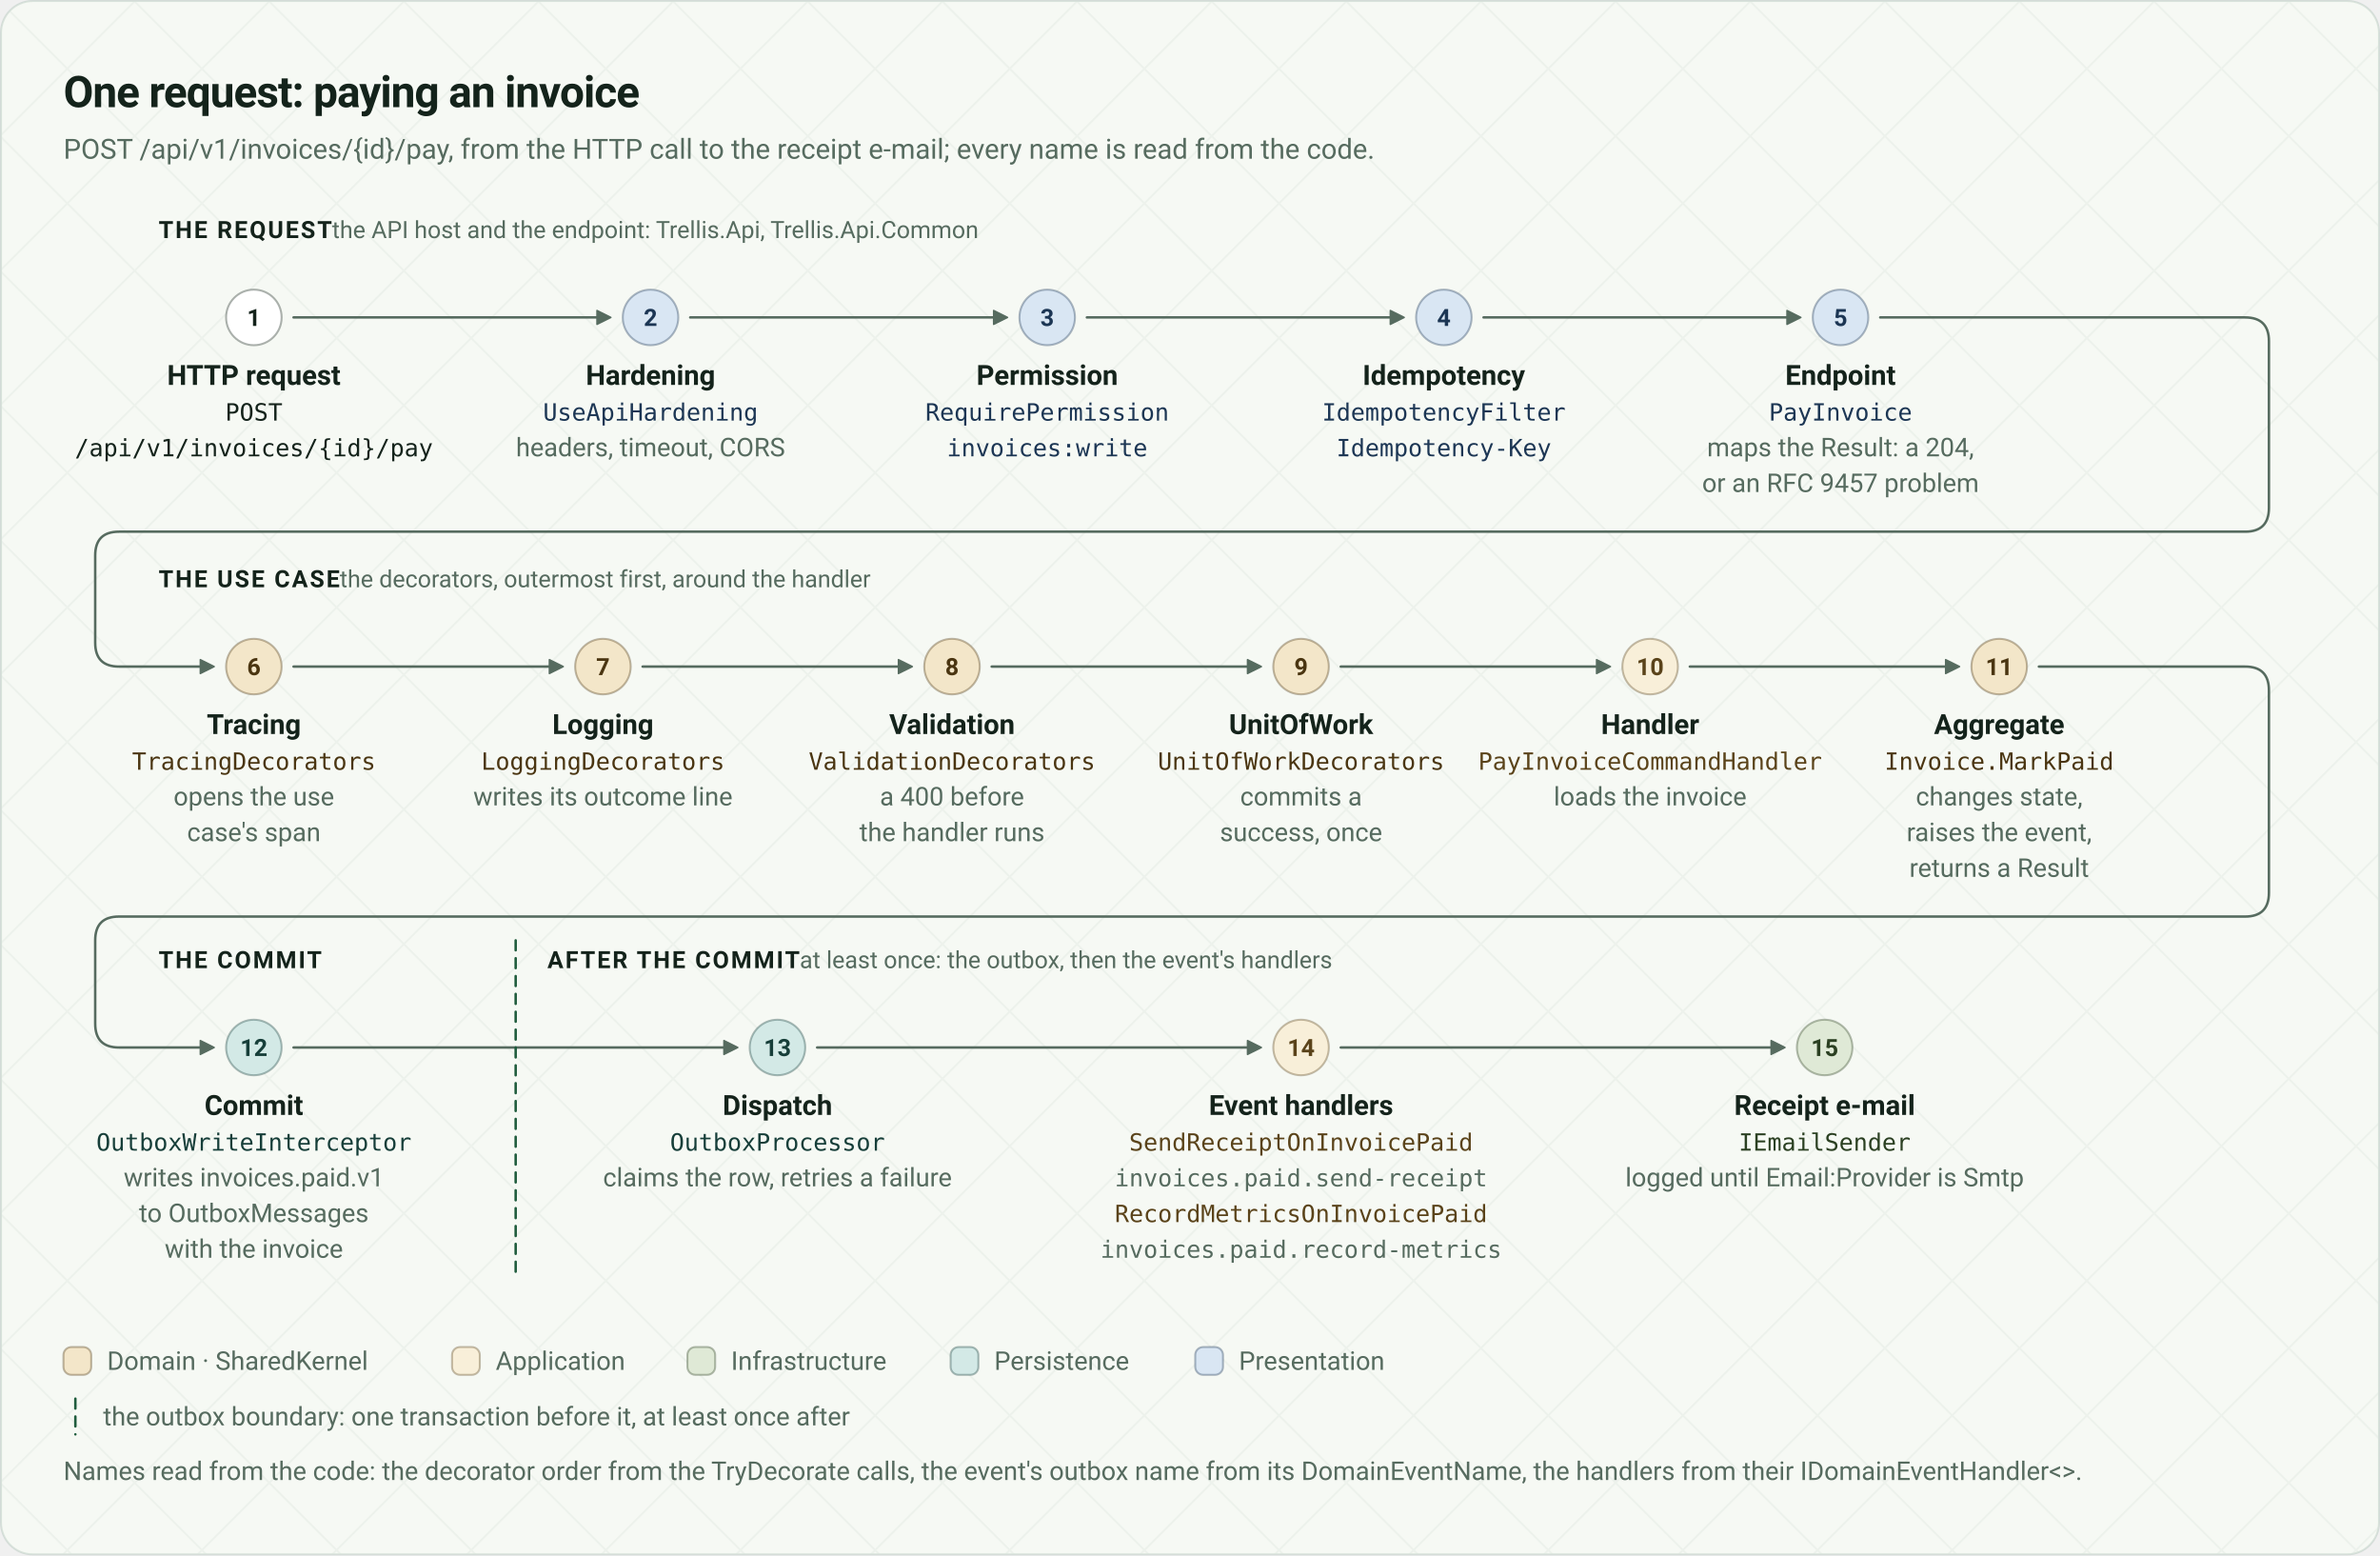
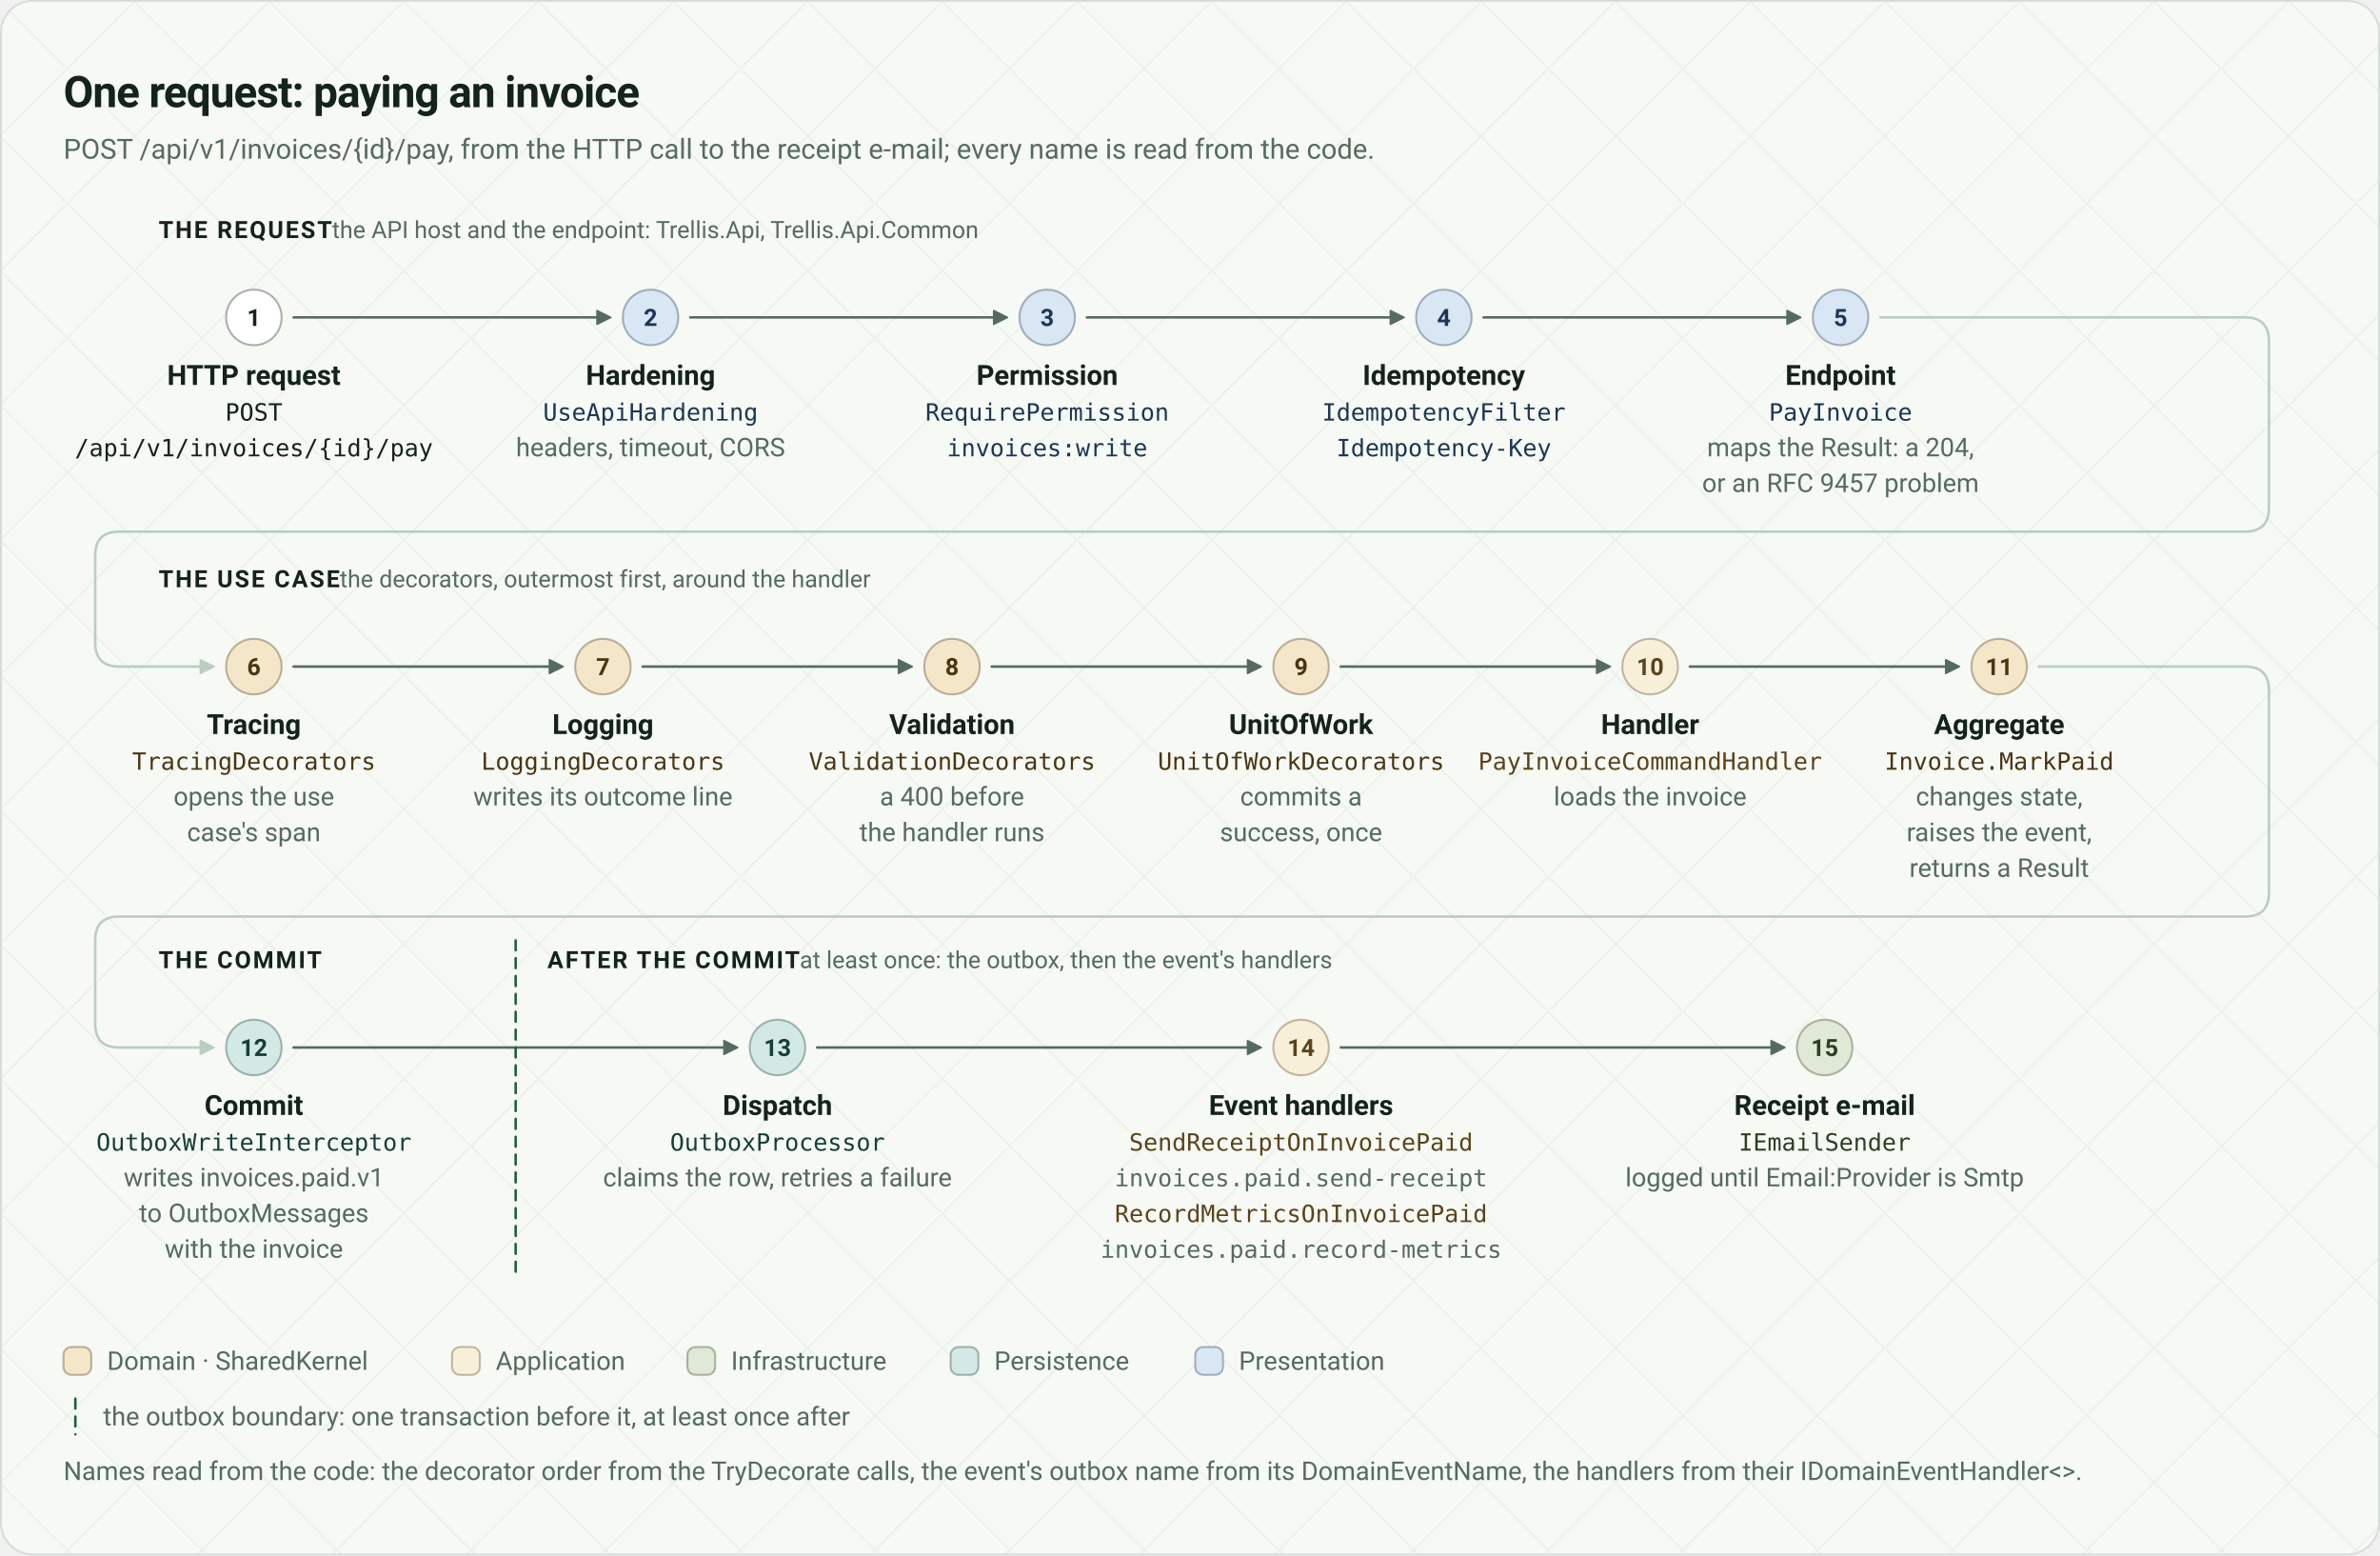
<svg xmlns="http://www.w3.org/2000/svg" width="1200" height="784" viewBox="0 0 1200 784" role="img" aria-labelledby="title desc">
  <style>
    .m12 { font-family: ui-monospace, SFMono-Regular, Menlo, Consolas, monospace; font-size: 12px; font-weight: 400 }
    .s12 { font-family: ui-sans-serif, -apple-system, "Segoe UI", Roboto, Helvetica, Arial, sans-serif; font-size: 12px; font-weight: 400 }
    .s12w600 { font-family: ui-sans-serif, -apple-system, "Segoe UI", Roboto, Helvetica, Arial, sans-serif; font-size: 12px; font-weight: 600 }
    .s12w700 { font-family: ui-sans-serif, -apple-system, "Segoe UI", Roboto, Helvetica, Arial, sans-serif; font-size: 12px; font-weight: 700 }
    .s13 { font-family: ui-sans-serif, -apple-system, "Segoe UI", Roboto, Helvetica, Arial, sans-serif; font-size: 13px; font-weight: 400 }
    .s14 { font-family: ui-sans-serif, -apple-system, "Segoe UI", Roboto, Helvetica, Arial, sans-serif; font-size: 14px; font-weight: 400 }
    .s14w600 { font-family: ui-sans-serif, -apple-system, "Segoe UI", Roboto, Helvetica, Arial, sans-serif; font-size: 14px; font-weight: 600 }
    .s22w600 { font-family: ui-sans-serif, -apple-system, "Segoe UI", Roboto, Helvetica, Arial, sans-serif; font-size: 22px; font-weight: 600 }
  </style>
  <defs>
    <pattern id="lattice" width="48" height="48" patternUnits="userSpaceOnUse" patternTransform="rotate(45)">
      <path d="M0 0.5 H48 M0.5 0 V48" fill="none" stroke="#1f5c3d" stroke-opacity="0.04" stroke-width="1" />
    </pattern>
  </defs>
  <rect x="0.5" y="0.5" width="1199" height="783" rx="16" fill="#f6f9f4" stroke="#1f5c3d" stroke-width="1" stroke-opacity="0.14" />
  <rect x="1" y="1" width="1198" height="782" rx="15.5" fill="url(#lattice)" />
  <text class="s22w600" x="32" y="54" fill="#14231b" letter-spacing="-0.44">One request: paying an invoice</text>
  <text class="s14" x="32" y="80" fill="#566b5f">POST /api/v1/invoices/{id}/pay, from the HTTP call to the receipt e-mail; every name is read from the code.</text>
  <text class="s12w600" x="80" y="120" fill="#14231b" letter-spacing="0.96">THE REQUEST<tspan class="s12" fill="#566b5f" letter-spacing="0">   the API host and the endpoint: Trellis.Api, Trellis.Api.Common</tspan>
  </text>
  <text class="s14w600" x="128" y="194" fill="#14231b" text-anchor="middle">HTTP request</text>
  <text class="m12" x="128" y="212" fill="#14231b" text-anchor="middle">POST</text>
  <text class="m12" x="128" y="230" fill="#14231b" text-anchor="middle">/api/v1/invoices/{id}/pay</text>
  <text class="s14w600" x="328" y="194" fill="#14231b" text-anchor="middle">Hardening</text>
  <text class="m12" x="328" y="212" fill="#1c3654" text-anchor="middle">UseApiHardening</text>
  <text class="s13" x="328" y="230" fill="#566b5f" text-anchor="middle">headers, timeout, CORS</text>
  <text class="s14w600" x="528" y="194" fill="#14231b" text-anchor="middle">Permission</text>
  <text class="m12" x="528" y="212" fill="#1c3654" text-anchor="middle">RequirePermission</text>
  <text class="m12" x="528" y="230" fill="#1c3654" text-anchor="middle">invoices:write</text>
  <text class="s14w600" x="728" y="194" fill="#14231b" text-anchor="middle">Idempotency</text>
  <text class="m12" x="728" y="212" fill="#1c3654" text-anchor="middle">IdempotencyFilter</text>
  <text class="m12" x="728" y="230" fill="#1c3654" text-anchor="middle">Idempotency-Key</text>
  <text class="s14w600" x="928" y="194" fill="#14231b" text-anchor="middle">Endpoint</text>
  <text class="m12" x="928" y="212" fill="#1c3654" text-anchor="middle">PayInvoice</text>
  <text class="s13" x="928" y="230" fill="#566b5f" text-anchor="middle">maps the Result: a 204,</text>
  <text class="s13" x="928" y="248" fill="#566b5f" text-anchor="middle">or an RFC 9457 problem</text>
  <text class="s12w600" x="80" y="296" fill="#14231b" letter-spacing="0.96">THE USE CASE<tspan class="s12" fill="#566b5f" letter-spacing="0">   the decorators, outermost first, around the handler</tspan>
  </text>
  <text class="s14w600" x="128" y="370" fill="#14231b" text-anchor="middle">Tracing</text>
  <text class="m12" x="128" y="388" fill="#4a3511" text-anchor="middle">TracingDecorators</text>
  <text class="s13" x="128" y="406" fill="#566b5f" text-anchor="middle">opens the use</text>
  <text class="s13" x="128" y="424" fill="#566b5f" text-anchor="middle">case's span</text>
  <text class="s14w600" x="304" y="370" fill="#14231b" text-anchor="middle">Logging</text>
  <text class="m12" x="304" y="388" fill="#4a3511" text-anchor="middle">LoggingDecorators</text>
  <text class="s13" x="304" y="406" fill="#566b5f" text-anchor="middle">writes its outcome line</text>
  <text class="s14w600" x="480" y="370" fill="#14231b" text-anchor="middle">Validation</text>
  <text class="m12" x="480" y="388" fill="#4a3511" text-anchor="middle">ValidationDecorators</text>
  <text class="s13" x="480" y="406" fill="#566b5f" text-anchor="middle">a 400 before</text>
  <text class="s13" x="480" y="424" fill="#566b5f" text-anchor="middle">the handler runs</text>
  <text class="s14w600" x="656" y="370" fill="#14231b" text-anchor="middle">UnitOfWork</text>
  <text class="m12" x="656" y="388" fill="#4a3511" text-anchor="middle">UnitOfWorkDecorators</text>
  <text class="s13" x="656" y="406" fill="#566b5f" text-anchor="middle">commits a</text>
  <text class="s13" x="656" y="424" fill="#566b5f" text-anchor="middle">success, once</text>
  <text class="s14w600" x="832" y="370" fill="#14231b" text-anchor="middle">Handler</text>
  <text class="m12" x="832" y="388" fill="#5a431a" text-anchor="middle">PayInvoiceCommandHandler</text>
  <text class="s13" x="832" y="406" fill="#566b5f" text-anchor="middle">loads the invoice</text>
  <text class="s14w600" x="1008" y="370" fill="#14231b" text-anchor="middle">Aggregate</text>
  <text class="m12" x="1008" y="388" fill="#4a3511" text-anchor="middle">Invoice.MarkPaid</text>
  <text class="s13" x="1008" y="406" fill="#566b5f" text-anchor="middle">changes state,</text>
  <text class="s13" x="1008" y="424" fill="#566b5f" text-anchor="middle">raises the event,</text>
  <text class="s13" x="1008" y="442" fill="#566b5f" text-anchor="middle">returns a Result</text>
  <text class="s12w600" x="80" y="488" fill="#14231b" letter-spacing="0.96">THE COMMIT</text>
  <text class="s12w600" x="276" y="488" fill="#14231b" letter-spacing="0.96">AFTER THE COMMIT<tspan class="s12" fill="#566b5f" letter-spacing="0">   at least once: the outbox, then the event's handlers</tspan>
  </text>
  <text class="s14w600" x="128" y="562" fill="#14231b" text-anchor="middle">Commit</text>
  <text class="m12" x="128" y="580" fill="#163e39" text-anchor="middle">OutboxWriteInterceptor</text>
  <text class="s13" x="128" y="598" fill="#566b5f" text-anchor="middle">writes invoices.paid.v1</text>
  <text class="s13" x="128" y="616" fill="#566b5f" text-anchor="middle">to OutboxMessages</text>
  <text class="s13" x="128" y="634" fill="#566b5f" text-anchor="middle">with the invoice</text>
  <text class="s14w600" x="392" y="562" fill="#14231b" text-anchor="middle">Dispatch</text>
  <text class="m12" x="392" y="580" fill="#163e39" text-anchor="middle">OutboxProcessor</text>
  <text class="s13" x="392" y="598" fill="#566b5f" text-anchor="middle">claims the row, retries a failure</text>
  <text class="s14w600" x="656" y="562" fill="#14231b" text-anchor="middle">Event handlers</text>
  <text class="m12" x="656" y="580" fill="#5a431a" text-anchor="middle">SendReceiptOnInvoicePaid</text>
  <text class="m12" x="656" y="598" fill="#566b5f" text-anchor="middle">invoices.paid.send-receipt</text>
  <text class="m12" x="656" y="616" fill="#5a431a" text-anchor="middle">RecordMetricsOnInvoicePaid</text>
  <text class="m12" x="656" y="634" fill="#566b5f" text-anchor="middle">invoices.paid.record-metrics</text>
  <text class="s14w600" x="920" y="562" fill="#14231b" text-anchor="middle">Receipt e-mail</text>
  <text class="m12" x="920" y="580" fill="#2b4022" text-anchor="middle">IEmailSender</text>
  <text class="s13" x="920" y="598" fill="#566b5f" text-anchor="middle">logged until Email:Provider is Smtp</text>
  <path d="M148 160 L302 160" fill="none" stroke="#566b5f" stroke-width="1.25" stroke-linecap="round" stroke-linejoin="round" />
  <path d="M301 163.5 L308 160 L301 156.5 Z" fill="#566b5f" stroke="#566b5f" stroke-width="0.75" stroke-linecap="round" stroke-linejoin="round" />
  <path d="M348 160 L502 160" fill="none" stroke="#566b5f" stroke-width="1.25" stroke-linecap="round" stroke-linejoin="round" />
  <path d="M501 163.5 L508 160 L501 156.5 Z" fill="#566b5f" stroke="#566b5f" stroke-width="0.75" stroke-linecap="round" stroke-linejoin="round" />
  <path d="M548 160 L702 160" fill="none" stroke="#566b5f" stroke-width="1.25" stroke-linecap="round" stroke-linejoin="round" />
  <path d="M701 163.5 L708 160 L701 156.5 Z" fill="#566b5f" stroke="#566b5f" stroke-width="0.75" stroke-linecap="round" stroke-linejoin="round" />
  <path d="M748 160 L902 160" fill="none" stroke="#566b5f" stroke-width="1.25" stroke-linecap="round" stroke-linejoin="round" />
  <path d="M901 163.5 L908 160 L901 156.5 Z" fill="#566b5f" stroke="#566b5f" stroke-width="0.75" stroke-linecap="round" stroke-linejoin="round" />
  <path d="M148 336 L278 336" fill="none" stroke="#566b5f" stroke-width="1.25" stroke-linecap="round" stroke-linejoin="round" />
  <path d="M277 339.5 L284 336 L277 332.5 Z" fill="#566b5f" stroke="#566b5f" stroke-width="0.75" stroke-linecap="round" stroke-linejoin="round" />
  <path d="M324 336 L454 336" fill="none" stroke="#566b5f" stroke-width="1.25" stroke-linecap="round" stroke-linejoin="round" />
  <path d="M453 339.5 L460 336 L453 332.5 Z" fill="#566b5f" stroke="#566b5f" stroke-width="0.75" stroke-linecap="round" stroke-linejoin="round" />
  <path d="M500 336 L630 336" fill="none" stroke="#566b5f" stroke-width="1.25" stroke-linecap="round" stroke-linejoin="round" />
  <path d="M629 339.5 L636 336 L629 332.5 Z" fill="#566b5f" stroke="#566b5f" stroke-width="0.75" stroke-linecap="round" stroke-linejoin="round" />
  <path d="M676 336 L806 336" fill="none" stroke="#566b5f" stroke-width="1.25" stroke-linecap="round" stroke-linejoin="round" />
  <path d="M805 339.5 L812 336 L805 332.5 Z" fill="#566b5f" stroke="#566b5f" stroke-width="0.75" stroke-linecap="round" stroke-linejoin="round" />
  <path d="M852 336 L982 336" fill="none" stroke="#566b5f" stroke-width="1.25" stroke-linecap="round" stroke-linejoin="round" />
  <path d="M981 339.5 L988 336 L981 332.5 Z" fill="#566b5f" stroke="#566b5f" stroke-width="0.75" stroke-linecap="round" stroke-linejoin="round" />
  <path d="M148 528 L366 528" fill="none" stroke="#566b5f" stroke-width="1.25" stroke-linecap="round" stroke-linejoin="round" />
  <path d="M365 531.5 L372 528 L365 524.5 Z" fill="#566b5f" stroke="#566b5f" stroke-width="0.75" stroke-linecap="round" stroke-linejoin="round" />
  <path d="M412 528 L630 528" fill="none" stroke="#566b5f" stroke-width="1.25" stroke-linecap="round" stroke-linejoin="round" />
  <path d="M629 531.5 L636 528 L629 524.5 Z" fill="#566b5f" stroke="#566b5f" stroke-width="0.75" stroke-linecap="round" stroke-linejoin="round" />
  <path d="M676 528 L894 528" fill="none" stroke="#566b5f" stroke-width="1.25" stroke-linecap="round" stroke-linejoin="round" />
  <path d="M893 531.5 L900 528 L893 524.5 Z" fill="#566b5f" stroke="#566b5f" stroke-width="0.75" stroke-linecap="round" stroke-linejoin="round" />
-   <path d="M948 160 L1132 160 Q1144 160 1144 172 L1144 256 Q1144 268 1132 268 L60 268 Q48 268 48 280 L48 324 Q48 336 60 336 L102 336" fill="none" stroke="#566b5f" stroke-width="1.25" stroke-linecap="round" stroke-linejoin="round" />
-   <path d="M101 339.5 L108 336 L101 332.5 Z" fill="#566b5f" stroke="#566b5f" stroke-width="0.75" stroke-linecap="round" stroke-linejoin="round" />
-   <path d="M1028 336 L1132 336 Q1144 336 1144 348 L1144 450 Q1144 462 1132 462 L60 462 Q48 462 48 474 L48 516 Q48 528 60 528 L102 528" fill="none" stroke="#566b5f" stroke-width="1.25" stroke-linecap="round" stroke-linejoin="round" />
-   <path d="M101 531.5 L108 528 L101 524.5 Z" fill="#566b5f" stroke="#566b5f" stroke-width="0.75" stroke-linecap="round" stroke-linejoin="round" />
+   <path d="M948 160 L1132 160 Q1144 160 1144 172 L1144 256 Q1144 268 1132 268 L60 268 Q48 268 48 280 L48 324 Q48 336 60 336 L102 336" fill="none" stroke="#bacdc1" stroke-width="1.25" stroke-linecap="round" stroke-linejoin="round" />
+   <path d="M101 339.5 L108 336 L101 332.5 Z" fill="#bacdc1" stroke="#bacdc1" stroke-width="0.75" stroke-linecap="round" stroke-linejoin="round" />
+   <path d="M1028 336 L1132 336 Q1144 336 1144 348 L1144 450 Q1144 462 1132 462 L60 462 Q48 462 48 474 L48 516 Q48 528 60 528 L102 528" fill="none" stroke="#bacdc1" stroke-width="1.25" stroke-linecap="round" stroke-linejoin="round" />
+   <path d="M101 531.5 L108 528 L101 524.5 Z" fill="#bacdc1" stroke="#bacdc1" stroke-width="0.75" stroke-linecap="round" stroke-linejoin="round" />
  <circle cx="128" cy="160" r="14" fill="#ffffff" stroke="#14231b" stroke-width="1" stroke-opacity="0.35" />
  <text class="s12w700" x="128" y="164.3" fill="#14231b" text-anchor="middle">1</text>
  <circle cx="328" cy="160" r="14" fill="#d9e6f3" stroke="#1c3654" stroke-width="1" stroke-opacity="0.35" />
  <text class="s12w700" x="328" y="164.3" fill="#1c3654" text-anchor="middle">2</text>
  <circle cx="528" cy="160" r="14" fill="#d9e6f3" stroke="#1c3654" stroke-width="1" stroke-opacity="0.35" />
  <text class="s12w700" x="528" y="164.3" fill="#1c3654" text-anchor="middle">3</text>
  <circle cx="728" cy="160" r="14" fill="#d9e6f3" stroke="#1c3654" stroke-width="1" stroke-opacity="0.35" />
  <text class="s12w700" x="728" y="164.3" fill="#1c3654" text-anchor="middle">4</text>
  <circle cx="928" cy="160" r="14" fill="#d9e6f3" stroke="#1c3654" stroke-width="1" stroke-opacity="0.35" />
  <text class="s12w700" x="928" y="164.3" fill="#1c3654" text-anchor="middle">5</text>
  <circle cx="128" cy="336" r="14" fill="#f3e6c9" stroke="#4a3511" stroke-width="1" stroke-opacity="0.35" />
  <text class="s12w700" x="128" y="340.3" fill="#4a3511" text-anchor="middle">6</text>
  <circle cx="304" cy="336" r="14" fill="#f3e6c9" stroke="#4a3511" stroke-width="1" stroke-opacity="0.35" />
  <text class="s12w700" x="304" y="340.3" fill="#4a3511" text-anchor="middle">7</text>
  <circle cx="480" cy="336" r="14" fill="#f3e6c9" stroke="#4a3511" stroke-width="1" stroke-opacity="0.35" />
  <text class="s12w700" x="480" y="340.3" fill="#4a3511" text-anchor="middle">8</text>
  <circle cx="656" cy="336" r="14" fill="#f3e6c9" stroke="#4a3511" stroke-width="1" stroke-opacity="0.35" />
  <text class="s12w700" x="656" y="340.3" fill="#4a3511" text-anchor="middle">9</text>
  <circle cx="832" cy="336" r="14" fill="#f8efd9" stroke="#5a431a" stroke-width="1" stroke-opacity="0.35" />
  <text class="s12w700" x="832" y="340.3" fill="#5a431a" text-anchor="middle">10</text>
  <circle cx="1008" cy="336" r="14" fill="#f3e6c9" stroke="#4a3511" stroke-width="1" stroke-opacity="0.35" />
  <text class="s12w700" x="1008" y="340.3" fill="#4a3511" text-anchor="middle">11</text>
  <circle cx="128" cy="528" r="14" fill="#d3e9e6" stroke="#163e39" stroke-width="1" stroke-opacity="0.35" />
  <text class="s12w700" x="128" y="532.3" fill="#163e39" text-anchor="middle">12</text>
  <circle cx="392" cy="528" r="14" fill="#d3e9e6" stroke="#163e39" stroke-width="1" stroke-opacity="0.35" />
  <text class="s12w700" x="392" y="532.3" fill="#163e39" text-anchor="middle">13</text>
  <circle cx="656" cy="528" r="14" fill="#f8efd9" stroke="#5a431a" stroke-width="1" stroke-opacity="0.35" />
  <text class="s12w700" x="656" y="532.3" fill="#5a431a" text-anchor="middle">14</text>
  <circle cx="920" cy="528" r="14" fill="#dfe9d6" stroke="#2b4022" stroke-width="1" stroke-opacity="0.35" />
  <text class="s12w700" x="920" y="532.3" fill="#2b4022" text-anchor="middle">15</text>
  <line x1="260" y1="474" x2="260" y2="642" stroke="#1f5c3d" stroke-width="1.25" stroke-linecap="round" stroke-dasharray="5 4" />
  <rect x="32" y="679" width="14" height="14" rx="4" fill="#f3e6c9" stroke="#4a3511" stroke-width="1" stroke-opacity="0.35" />
  <text class="s13" x="54" y="690.5" fill="#566b5f">Domain · SharedKernel</text>
  <rect x="227.92" y="679" width="14" height="14" rx="4" fill="#f8efd9" stroke="#5a431a" stroke-width="1" stroke-opacity="0.35" />
  <text class="s13" x="249.92" y="690.5" fill="#566b5f">Application</text>
  <rect x="346.59" y="679" width="14" height="14" rx="4" fill="#dfe9d6" stroke="#2b4022" stroke-width="1" stroke-opacity="0.35" />
  <text class="s13" x="368.59" y="690.5" fill="#566b5f">Infrastructure</text>
  <rect x="479.3" y="679" width="14" height="14" rx="4" fill="#d3e9e6" stroke="#163e39" stroke-width="1" stroke-opacity="0.35" />
  <text class="s13" x="501.3" y="690.5" fill="#566b5f">Persistence</text>
  <rect x="602.64" y="679" width="14" height="14" rx="4" fill="#d9e6f3" stroke="#1c3654" stroke-width="1" stroke-opacity="0.35" />
  <text class="s13" x="624.64" y="690.5" fill="#566b5f">Presentation</text>
  <line x1="38" y1="705" x2="38" y2="723" stroke="#1f5c3d" stroke-width="1.25" stroke-linecap="round" stroke-dasharray="5 4" />
  <text class="s13" x="52" y="718.5" fill="#566b5f">the outbox boundary: one transaction before it, at least once after</text>
  <text class="s13" x="32" y="746" fill="#566b5f">Names read from the code: the decorator order from the TryDecorate calls, the event's outbox name from its DomainEventName, the handlers from their IDomainEventHandler&lt;&gt;.</text>
</svg>
